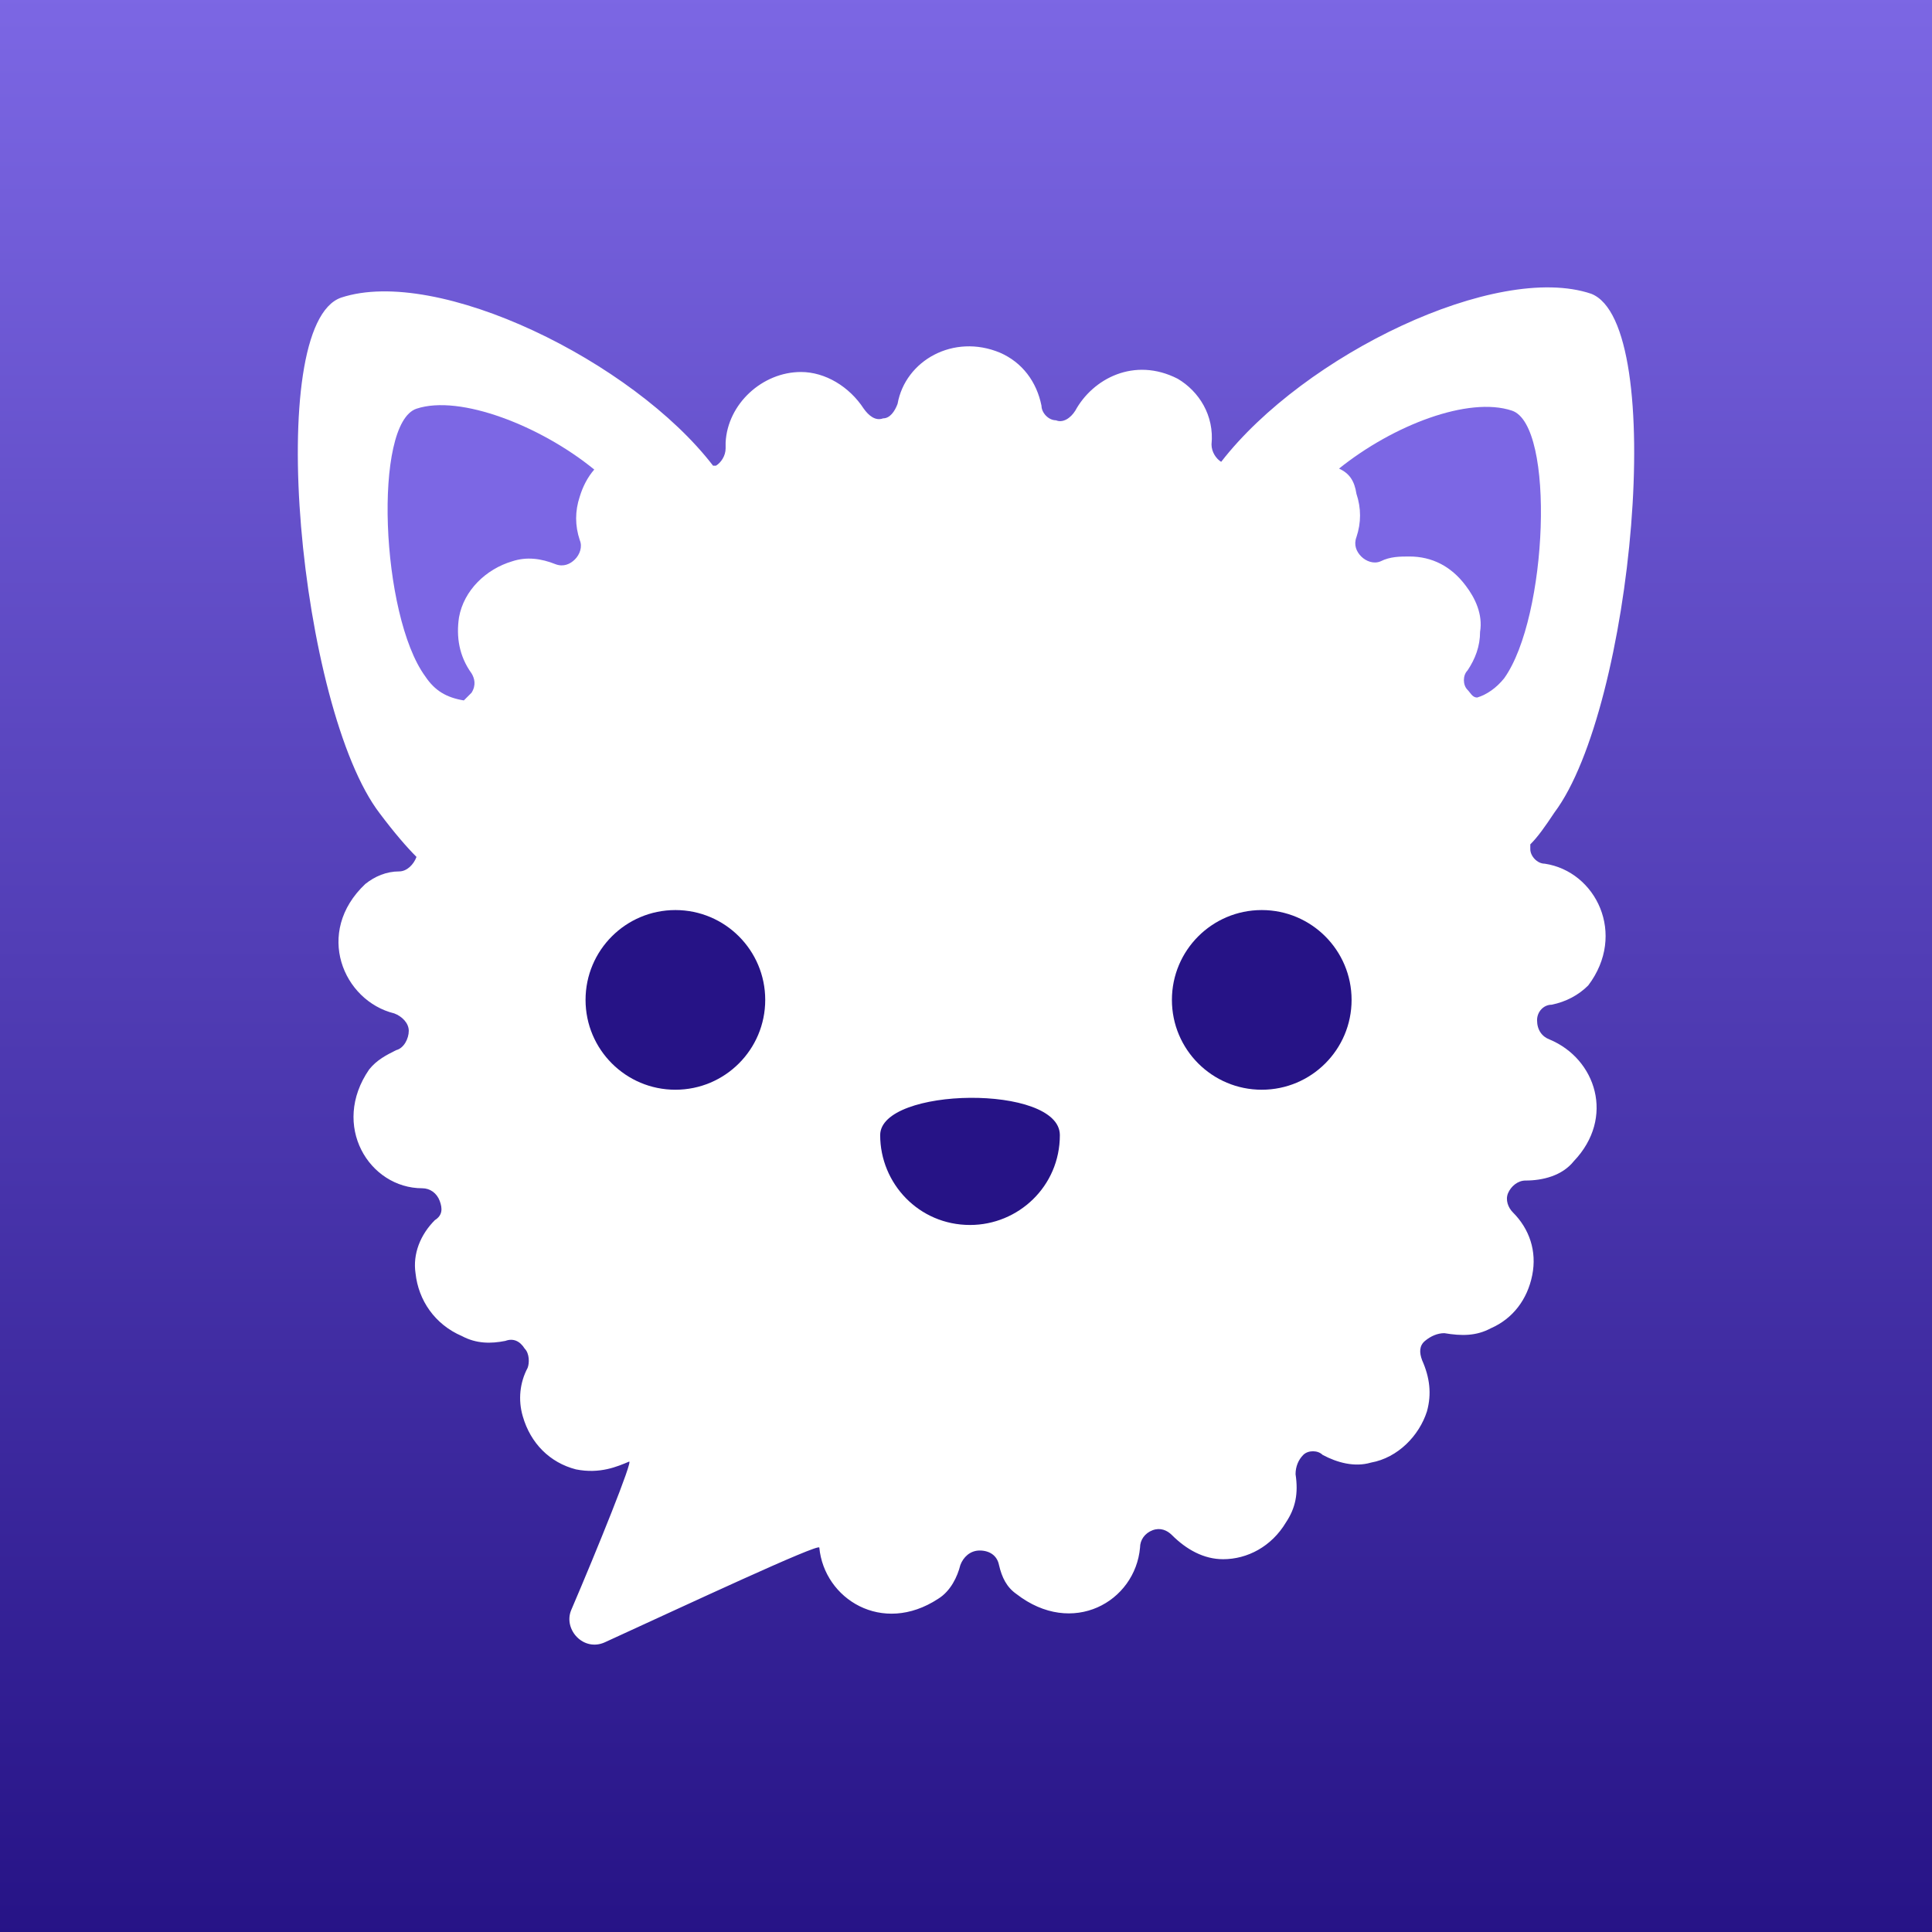
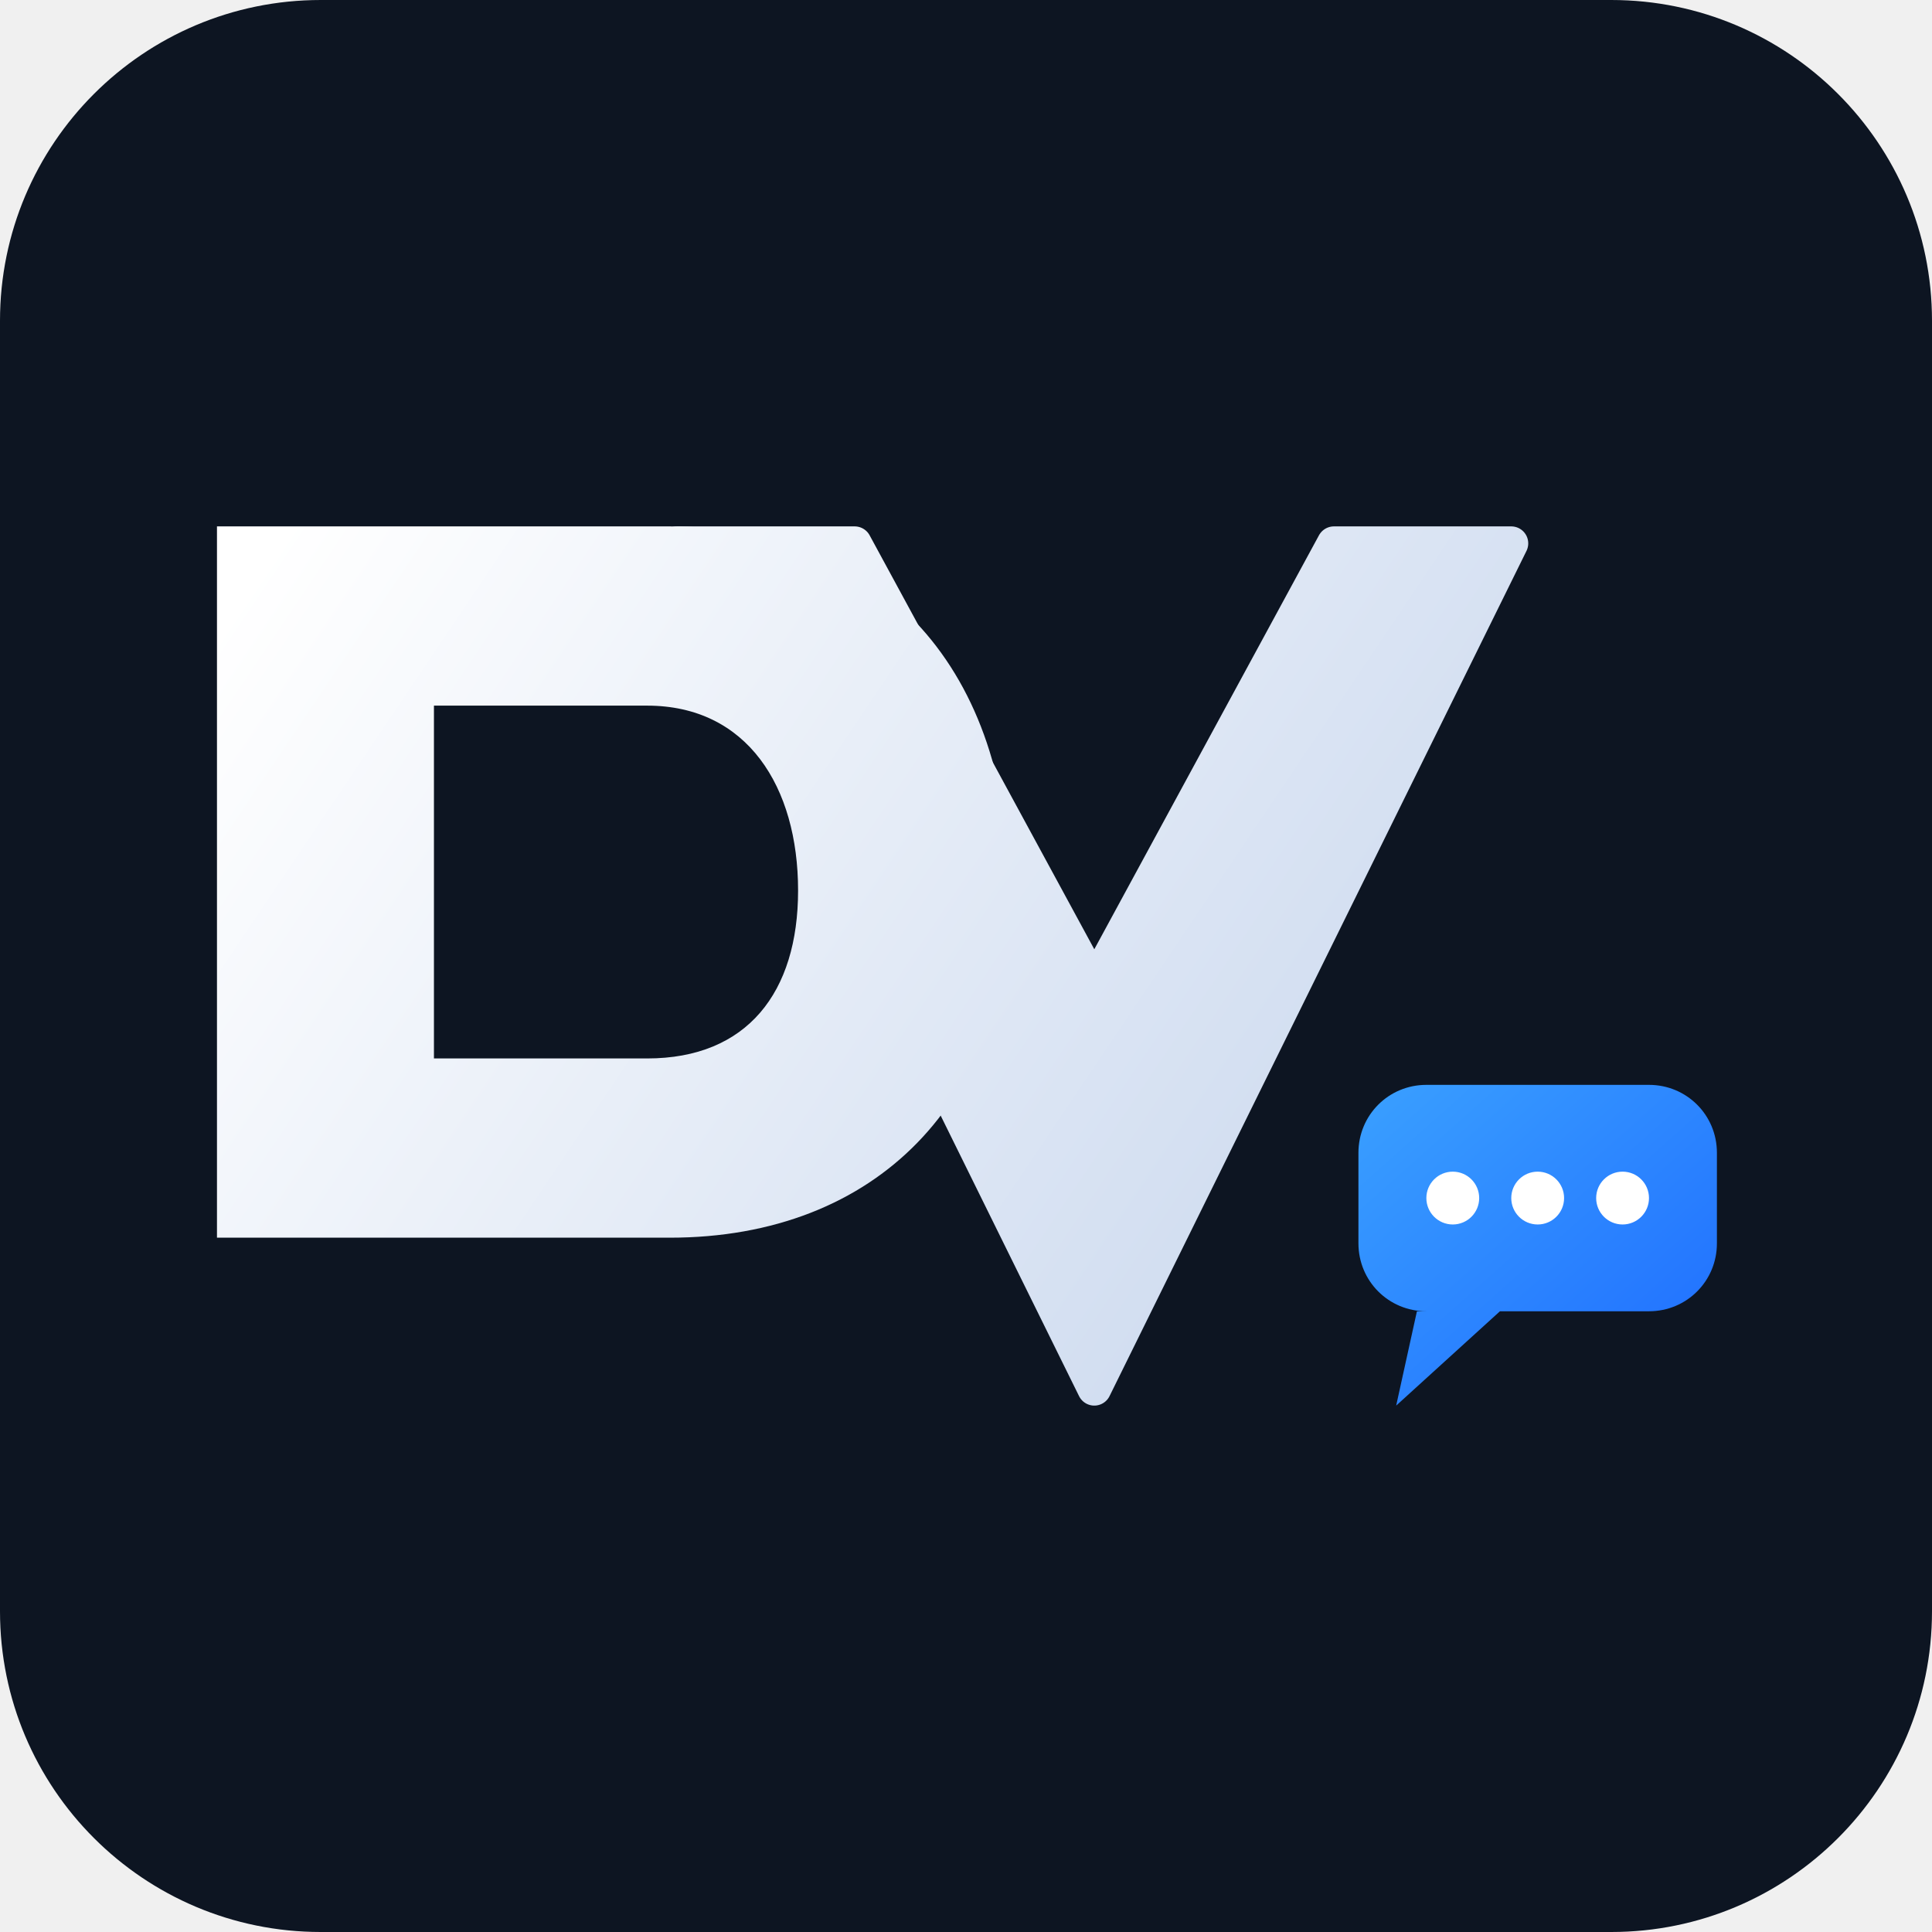
- <svg xmlns="http://www.w3.org/2000/svg" viewBox="0 0 200 200">
+ <svg xmlns="http://www.w3.org/2000/svg" width="1024" height="1024" viewBox="0 0 1024 1024">
  <defs>
-     <linearGradient id="background" x1="0%" y1="0%" x2="0%" y2="100%">
-       <stop offset="0" style="stop-color:#7c67e4; stop-opacity:1" />
-       <stop offset="1" style="stop-color:#261386; stop-opacity:1" />
+     <linearGradient id="ink" gradientUnits="userSpaceOnUse" x1="115" y1="279" x2="800" y2="740">
+       <stop offset="0" stop-color="#FFFFFF" />
+       <stop offset="1" stop-color="#C3D3EC" />
+     </linearGradient>
+     <linearGradient id="bubble" x1="0" y1="0" x2="1" y2="1">
+       <stop offset="0" stop-color="#3AA0FF" />
+       <stop offset="1" stop-color="#1E6BFF" />
    </linearGradient>
  </defs>
-   <rect width="200" height="200" fill="url(#background)" />
-   <g transform="matrix(1, 0, 0, 1, 9.015948, 8.908803)" id="Capa_2">
-     <g>
-       <path style="fill: white;" class=" st2" d="M151.6,95.1c1.5-0.3,2.8-1,3.8-2c4-5.3,0.8-11.8-4.5-12.6c-0.8,0-1.5-0.8-1.5-1.5c0-0.3,0-0.5,0-0.5    c0.8-0.8,1.5-1.8,2.5-3.3c8.1-10.8,11.8-50.6,3.8-53.7c-9.8-3.3-29.7,6.3-38.3,17.4c-0.5-0.3-1-1-1-1.8c0.3-3-1.3-5.5-3.5-6.8    c-4.5-2.3-8.8,0-10.6,3.3c-0.5,0.8-1.3,1.3-2,1c-0.8,0-1.5-0.8-1.5-1.5c-0.5-2.5-2-4.5-4.3-5.5c-4.8-2-9.8,0.8-10.6,5.3    c-0.3,0.8-0.8,1.5-1.5,1.5c-0.8,0.3-1.5-0.3-2-1c-1.5-2.3-4-3.8-6.5-3.8c-4,0-7.6,3.3-7.8,7.3v0.3v0.3c0,0.8-0.5,1.5-1,1.8h-0.3    c-8.3-10.8-28.5-20.7-38.5-17.4c-8.1,2.8-4.3,42.6,4,53.4c1.5,2,2.8,3.5,3.8,4.5c-0.3,0.8-1,1.5-1.8,1.5c-1.3,0-2.5,0.5-3.5,1.3    c-5.3,5-2.3,12.1,3,13.4c0.8,0.3,1.5,1,1.5,1.8c0,0.8-0.5,1.8-1.3,2c-1,0.5-2,1-2.8,2c-4,5.8,0,12.3,5.5,12.3    c0.8,0,1.5,0.5,1.8,1.3c0.3,0.8,0.3,1.5-0.5,2c-1.5,1.5-2.3,3.5-2,5.5c0.3,2.8,2,5.3,4.8,6.5c1.5,0.8,3,0.8,4.5,0.5    c0.8-0.3,1.5,0,2,0.8c0.5,0.5,0.5,1.5,0.3,2c-0.8,1.5-1,3.3-0.5,5c0.8,2.8,2.8,4.8,5.5,5.5c2.5,0.5,4.3-0.3,5.5-0.8    c0.5-0.3-3.3,9.1-6,15.4c-0.8,2,1.3,4.3,3.5,3.3c8.3-3.8,22.2-10.3,22.2-9.8c0.5,5.3,6.5,9.1,12.3,5.3c1.3-0.8,2-2.3,2.3-3.5    c0.3-0.8,1-1.5,2-1.5c1,0,1.8,0.5,2,1.5c0.3,1.3,0.8,2.3,1.8,3c5.8,4.5,12.3,0.8,12.8-4.8c0-0.8,0.5-1.5,1.3-1.8    c0.8-0.3,1.5,0,2,0.5c1.5,1.5,3.3,2.5,5.3,2.5l0,0c2.5,0,5-1.3,6.5-3.8c1-1.5,1.3-3,1-5c0-0.8,0.3-1.5,0.8-2c0.5-0.5,1.5-0.5,2,0    c1.5,0.8,3.3,1.3,5,0.8c2.8-0.5,5-2.8,5.8-5.3c0.5-1.8,0.3-3.5-0.5-5.3c-0.3-0.8-0.3-1.5,0.3-2s1.3-0.8,2-0.8    c1.8,0.3,3.3,0.3,4.8-0.5c2.3-1,3.8-3,4.3-5.5c0.5-2.5-0.3-4.8-2-6.5c-0.5-0.5-0.8-1.3-0.5-2s1-1.3,1.8-1.3c1.8,0,3.8-0.5,5-2    c4.3-4.5,2.3-10.6-2.5-12.6c-0.8-0.3-1.3-1-1.3-2C150.1,95.8,150.8,95.1,151.6,95.1z" />
-       <path style="fill: #7c67e4;" class="st3" d="M131.4,42.2c0.5,1.5,0.5,3,0,4.5c-0.3,0.8,0,1.5,0.5,2s1.3,0.8,2,0.5c1-0.5,2-0.5,3-0.5c2.3,0,4.3,1,5.8,3    c1,1.3,1.8,3,1.5,4.8c0,1.5-0.5,2.8-1.3,4c-0.5,0.5-0.5,1.5,0,2c0.3,0.3,0.5,0.8,1,0.8c1-0.3,2-1,2.8-2c4.5-6.3,5.3-26.2,0.8-27.7    c-4.5-1.5-12.3,1.5-17.9,6C130.7,40.1,131.2,40.9,131.4,42.2z" />
-       <path style="fill: #7c67e4;" class="st3" d="M39,63.6c0.3-0.3,0.5-0.5,0.8-0.8c0.5-0.8,0.3-1.5,0-2C38.5,59,38.2,57,38.5,55c0.5-2.8,2.8-5,5.5-5.8    c1.5-0.5,3-0.3,4.5,0.3c0.8,0.3,1.5,0,2-0.5c0.5-0.5,0.8-1.3,0.5-2c-0.5-1.5-0.5-3,0-4.5c0.3-1,0.8-2,1.5-2.8    c-5.5-4.5-13.9-7.8-18.4-6.3S30.4,54.8,35,61.1C36,62.6,37.2,63.3,39,63.6z" />
-       <g style="fill: #261386;">
-         <circle class=" st3" cx="60.9" cy="94.6" r="9.3" />
-         <path class="st3" transform="translate(0, 14)" d="M100.7,94.6c0,5.3-4.3,9.3-9.3,9.3c-5.3,0-9.3-4.3-9.3-9.3S100.7,89.3,100.7,94.6z" />
-         <circle class="st3" cx="121.6" cy="94.6" r="9.3" />
-       </g>
+   <rect width="1024" height="1024" rx="170" fill="#0D1522" />
+   <g transform="translate(-35 105)">
+     <path fill="url(#ink)" fill-rule="evenodd" d="M150 174 H390 C505 174 570 253 570 367 C570 478 500 551 390 551 H150 Z M265 269 V456 H378 C431 456 458 421 458 367 C458 312 431 269 378 269 Z" />
+     <path fill="url(#ink)" stroke="url(#ink)" stroke-width="18" stroke-linejoin="round" d="M394 183 H488 L615 417 L742 183 H836 L615 631 Z" />
+     <path fill="url(#bubble)" d="M791 470 H909 C929 470 945 486 945 506 V554 C945 574 929 590 909 590 H830 L775 640 L786 590 H791 C771 590 755 574 755 554 V506 C755 486 771 470 791 470 Z" />
+     <g fill="#FFFFFF">
+       <circle cx="805" cy="530" r="14" />
+       <circle cx="850" cy="530" r="14" />
+       <circle cx="895" cy="530" r="14" />
    </g>
  </g>
</svg>
